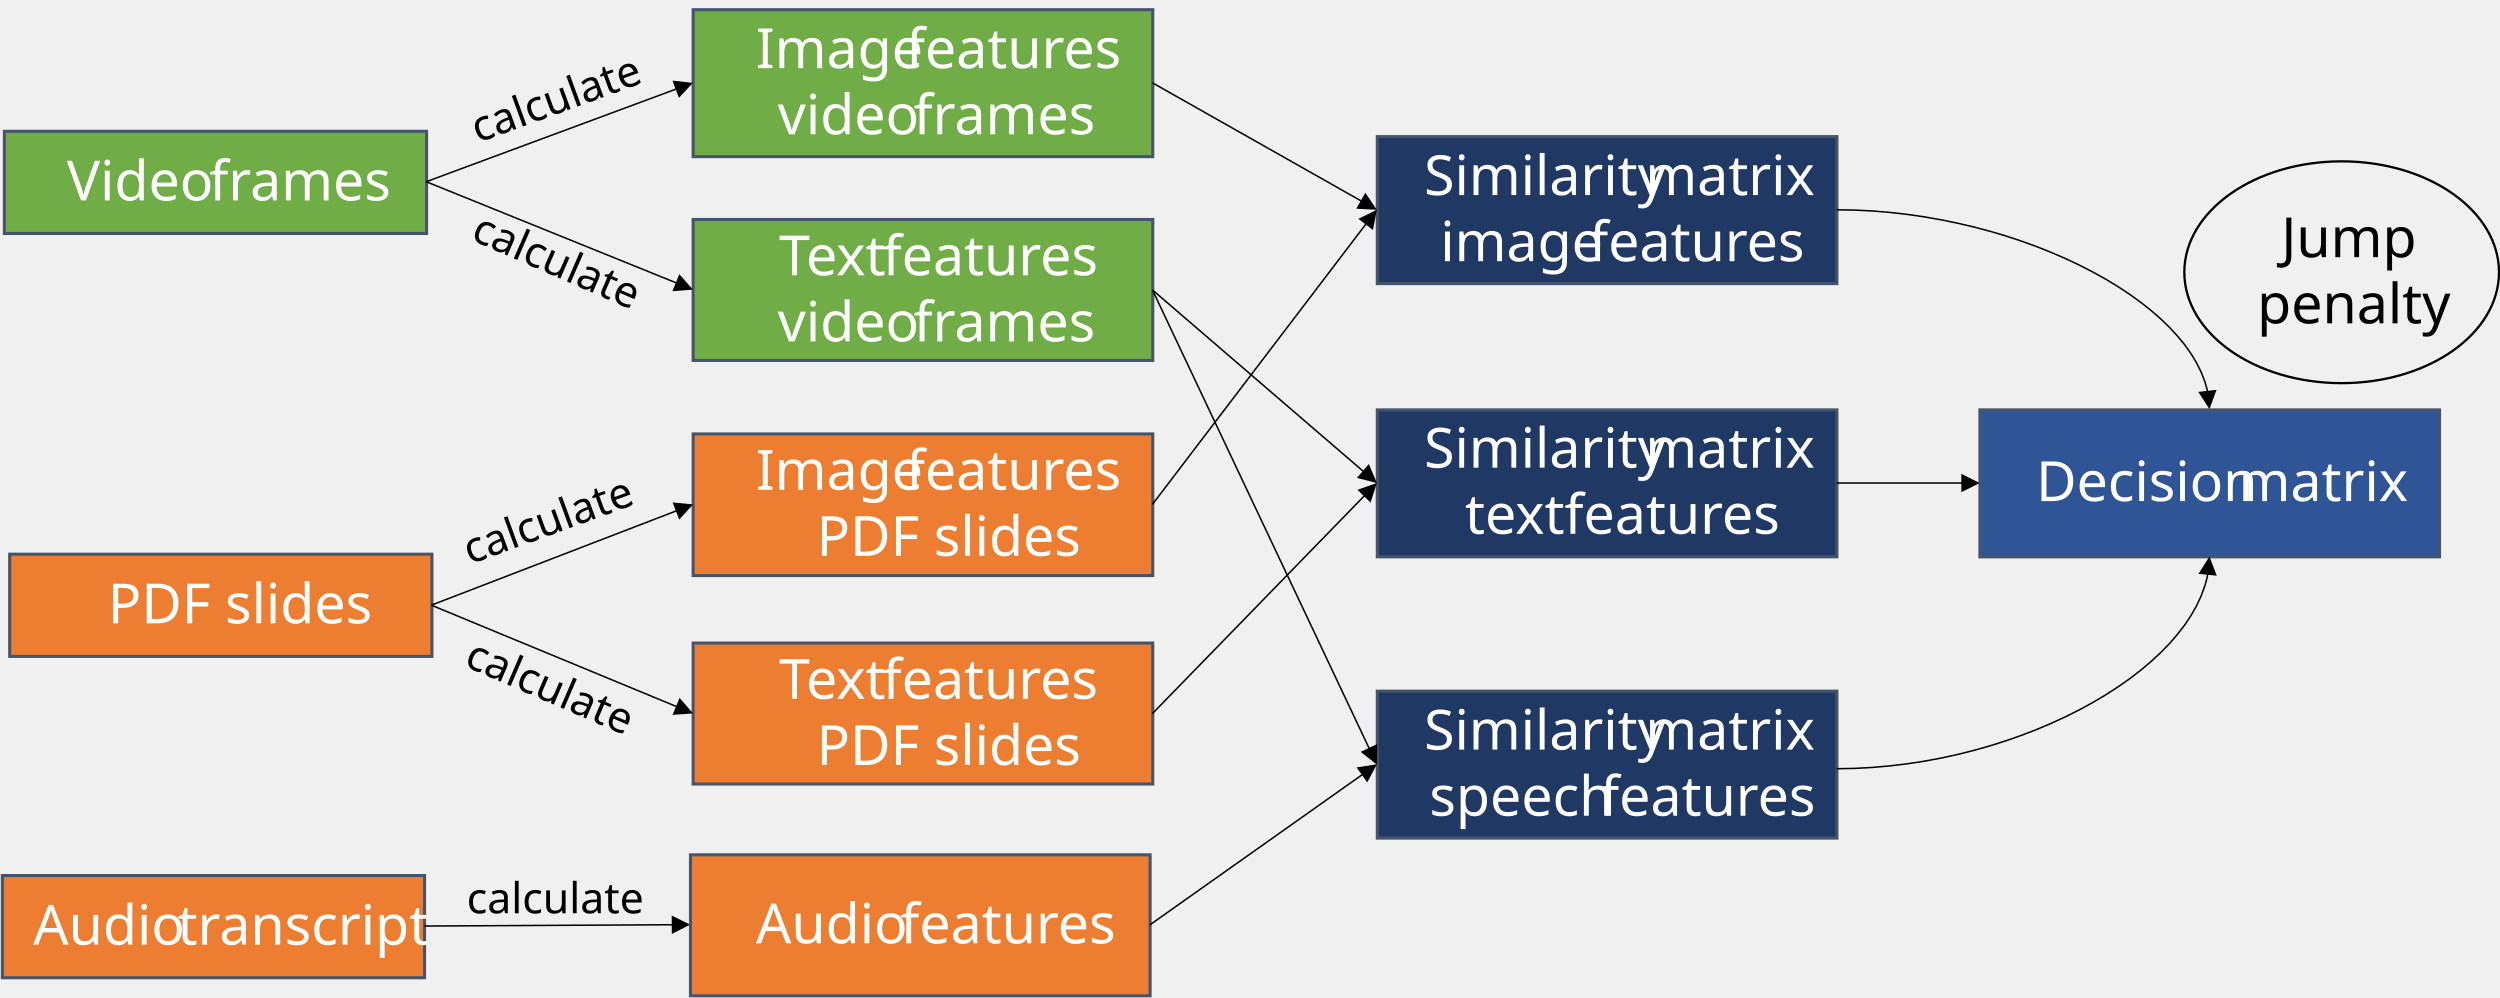
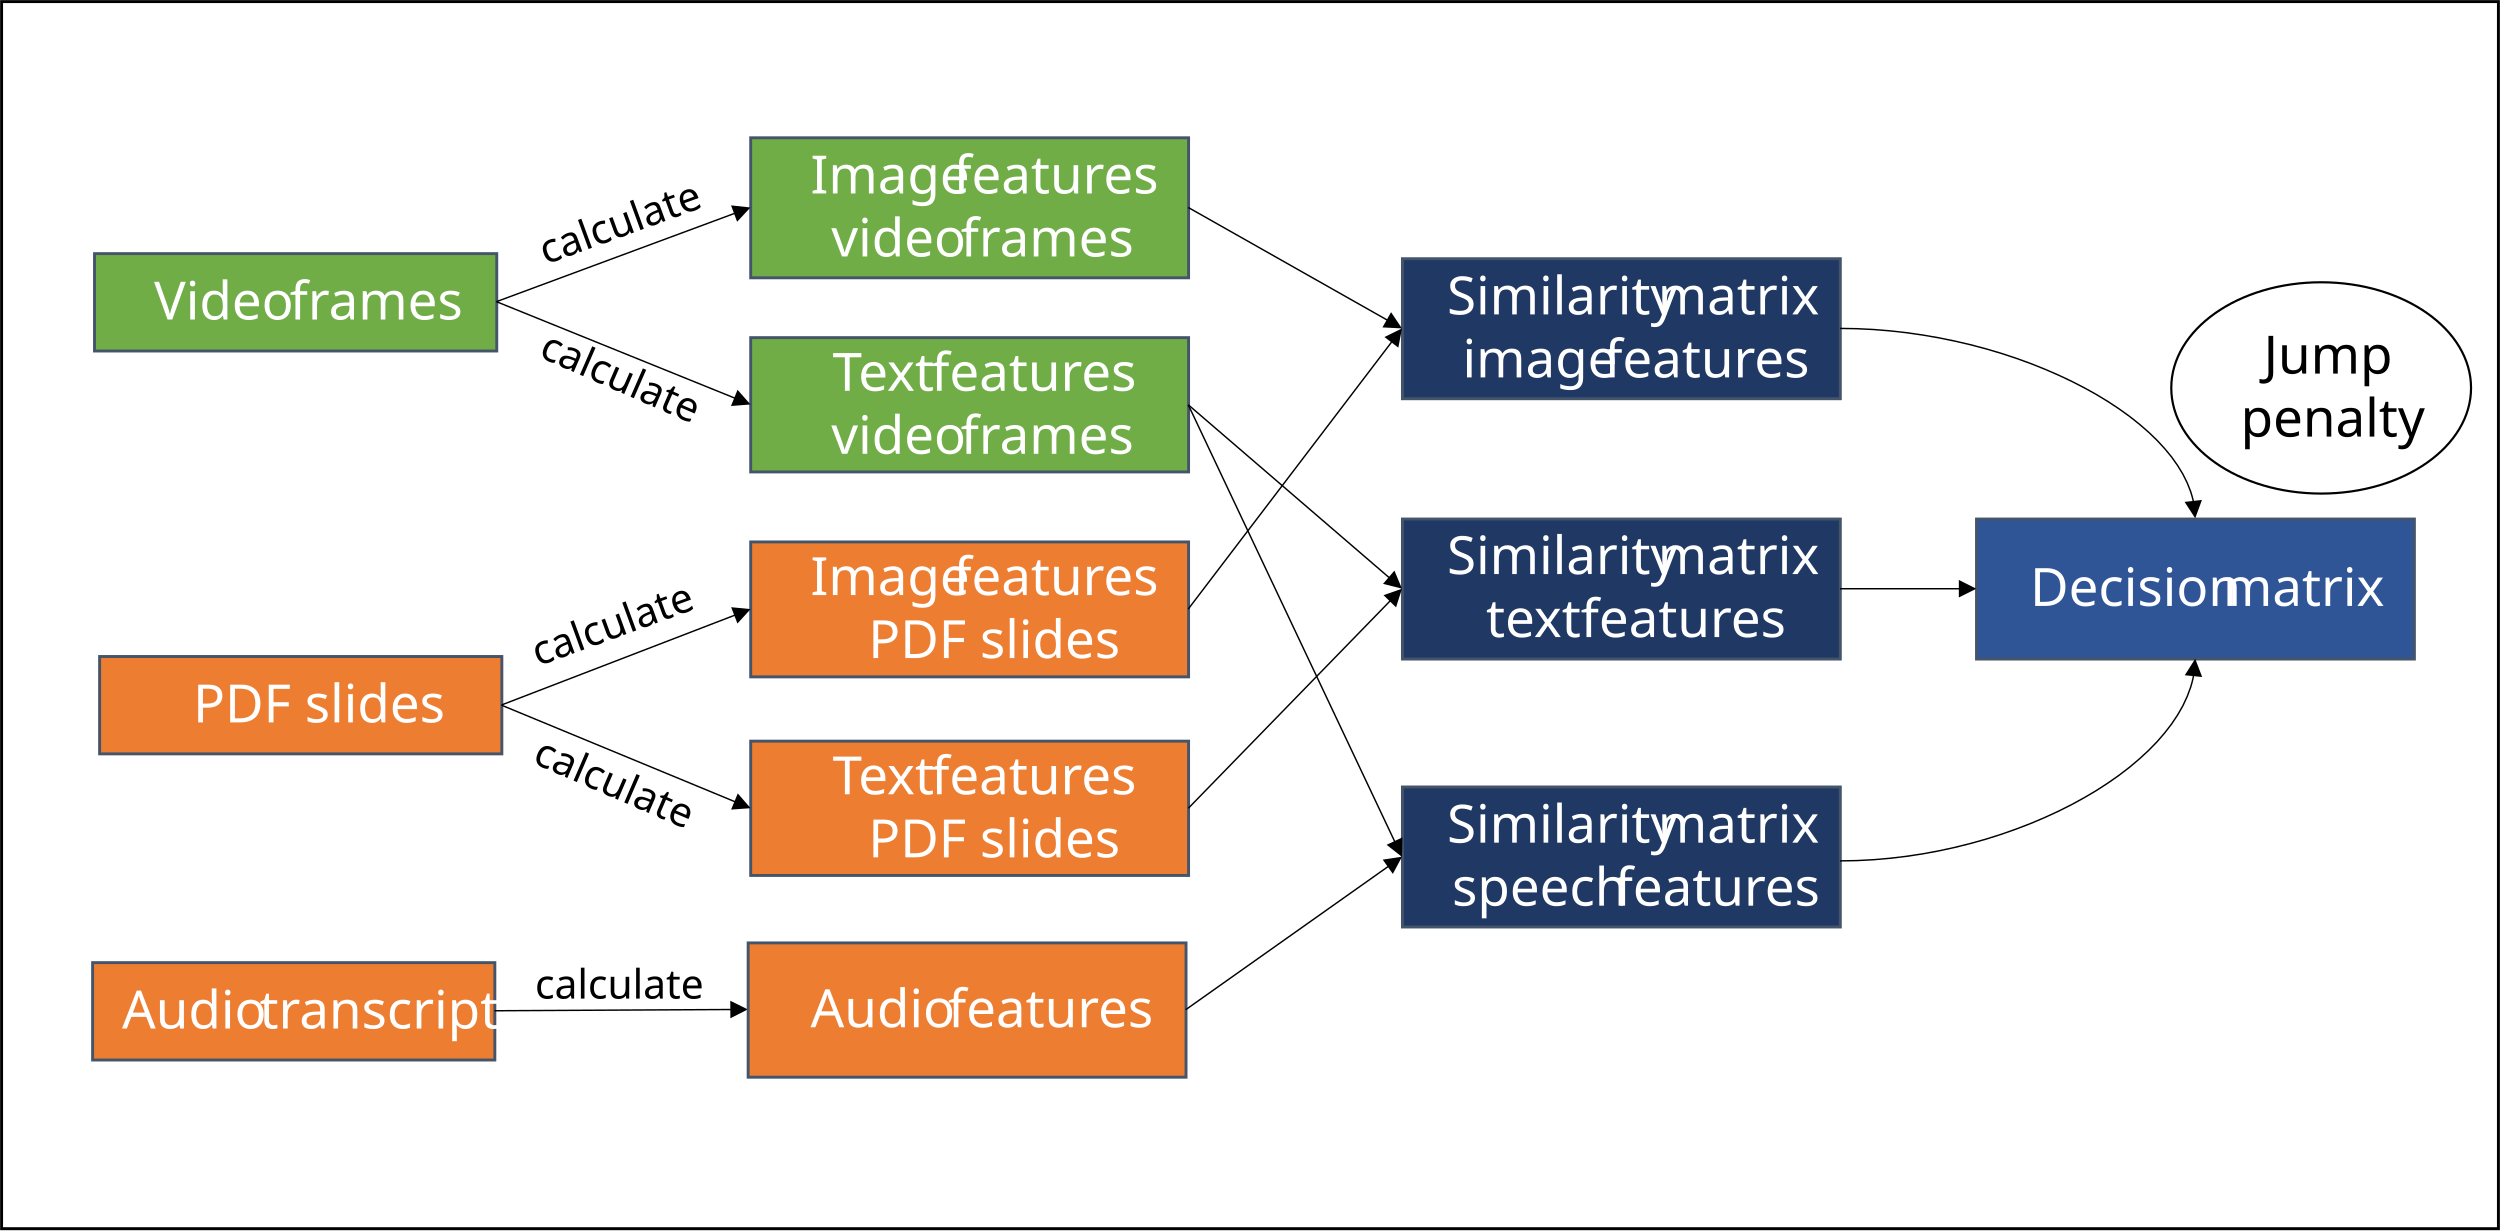
- <svg xmlns="http://www.w3.org/2000/svg" width="3742" height="1493" overflow="hidden">
+ <svg xmlns="http://www.w3.org/2000/svg" width="3928" height="1933" overflow="hidden">
  <defs>
    <clipPath id="clip0">
-       <rect x="307" y="405" width="3742" height="1493" />
+       <rect x="165" y="203" width="3928" height="1933" />
    </clipPath>
  </defs>
-   <g clip-path="url(#clip0)" transform="translate(-307 -405)">
+   <g clip-path="url(#clip0)" transform="translate(-165 -203)">
+     <rect x="167.5" y="205.5" width="3923" height="1928" stroke="#000000" stroke-width="4.583" stroke-miterlimit="8" fill="#FFFFFF" />
    <rect x="1344.5" y="419.5" width="688" height="220" stroke="#44546A" stroke-width="4.583" stroke-miterlimit="8" fill="#70AD47" />
    <text fill="#FFFFFF" font-family="Calibri,Calibri_MSFontService,sans-serif" font-weight="400" font-size="83" transform="matrix(1 0 0 1 1438.42 507)">Image <tspan font-size="83" x="224.469" y="0">features</tspan>
      <tspan font-size="83" x="32.656" y="99">video</tspan>
      <tspan font-size="83" x="236.042" y="99">frames</tspan>
    </text>
    <rect x="1344.5" y="733.5" width="688" height="211" stroke="#44546A" stroke-width="4.583" stroke-miterlimit="8" fill="#70AD47" />
    <text fill="#FFFFFF" font-family="Calibri,Calibri_MSFontService,sans-serif" font-weight="400" font-size="83" transform="matrix(1 0 0 1 1473.17 817)">Text <tspan font-size="83" x="154.963" y="0">features</tspan>
      <tspan font-size="83" x="-2.108" y="99">video</tspan>
      <tspan font-size="83" x="201.277" y="99">frames</tspan>
    </text>
    <rect x="310.5" y="1715.5" width="632" height="153" stroke="#44546A" stroke-width="4.583" stroke-miterlimit="8" fill="#ED7D31" />
    <text fill="#FFFFFF" font-family="Calibri,Calibri_MSFontService,sans-serif" font-weight="400" font-size="83" transform="matrix(1 0 0 1 356.703 1819)">Audio <tspan font-size="83" x="215.99" y="0">transcript</tspan>
    </text>
    <rect x="321.5" y="1234.5" width="632" height="153" stroke="#44546A" stroke-width="4.583" stroke-miterlimit="8" fill="#ED7D31" />
    <text fill="#FFFFFF" font-family="Calibri,Calibri_MSFontService,sans-serif" font-weight="400" font-size="83" transform="matrix(1 0 0 1 468.403 1338)">PDF slides</text>
    <rect x="313.5" y="601.5" width="632" height="153" stroke="#44546A" stroke-width="4.583" stroke-miterlimit="8" fill="#70AD47" />
    <text fill="#FFFFFF" font-family="Calibri,Calibri_MSFontService,sans-serif" font-weight="400" font-size="83" transform="matrix(1 0 0 1 407.047 705)">Video <tspan font-size="83" x="213.125" y="0">frames</tspan>
    </text>
    <path d="M0.006-1.146 375.077 0.831 375.065 3.123-0.006 1.146ZM370.561-11.797 397.988 2.098 370.416 15.703Z" transform="matrix(1 0 0 -1 942 1791.1)" />
    <path d="M0.398-1.074 378.056 138.913 377.26 141.061-0.398 1.074ZM378.14 125.501 399.147 147.952 368.582 151.287Z" transform="matrix(1 0 0 -1 945 676.952)" />
    <path d="M945.43 675.938 1323.33 828.838 1322.47 830.962 944.57 678.062ZM1323.81 815.435 1344.15 838.495 1313.5 840.927Z" />
    <text font-family="Calibri,Calibri_MSFontService,sans-serif" font-weight="400" font-size="64" transform="matrix(0.93936 -0.342932 0.342932 0.93936 1022.09 619)">calculate</text>
    <rect x="1344.5" y="1054.5" width="688" height="212" stroke="#44546A" stroke-width="4.583" stroke-miterlimit="8" fill="#ED7D31" />
    <text fill="#FFFFFF" font-family="Calibri,Calibri_MSFontService,sans-serif" font-weight="400" font-size="83" transform="matrix(1 0 0 1 1438.42 1138)">Image <tspan font-size="83" x="224.469" y="0">features</tspan>
      <tspan font-size="83" x="90.819" y="99">PDF slides</tspan>
    </text>
    <rect x="1344.5" y="1367.5" width="688" height="211" stroke="#44546A" stroke-width="4.583" stroke-miterlimit="8" fill="#ED7D31" />
    <text fill="#FFFFFF" font-family="Calibri,Calibri_MSFontService,sans-serif" font-weight="400" font-size="83" transform="matrix(1 0 0 1 1473.17 1451)">Text <tspan font-size="83" x="154.963" y="0">features</tspan>
      <tspan font-size="83" x="56.054" y="99">PDF slides</tspan>
    </text>
    <rect x="1340.5" y="1684.5" width="688" height="211" stroke="#44546A" stroke-width="4.583" stroke-miterlimit="8" fill="#ED7D31" />
    <text fill="#FFFFFF" font-family="Calibri,Calibri_MSFontService,sans-serif" font-weight="400" font-size="83" transform="matrix(1 0 0 1 1438.52 1817)">Audio <tspan font-size="83" x="215.99" y="0">features</tspan>
    </text>
    <path d="M0.412-1.069 370.395 141.349 369.572 143.487-0.412 1.069ZM370.645 127.939 391.37 150.651 360.766 153.604Z" transform="matrix(1 0 0 -1 953 1310.65)" />
    <path d="M953.438 1309.94 1323.63 1463.02 1322.75 1465.14 952.562 1312.06ZM1324.21 1449.62 1344.37 1472.84 1313.7 1475.03Z" />
    <text font-family="Calibri,Calibri_MSFontService,sans-serif" font-weight="400" font-size="64" transform="matrix(0.93936 -0.342932 0.342932 0.93936 1010.18 1250)">calculate</text>
    <text font-family="Calibri,Calibri_MSFontService,sans-serif" font-weight="400" font-size="64" transform="matrix(1 0 0 1 1005.63 1772)">calculate</text>
    <text font-family="Calibri,Calibri_MSFontService,sans-serif" font-weight="400" font-size="64" transform="matrix(0.916897 0.399124 -0.399124 0.916897 1010.03 763)">calculate</text>
    <text font-family="Calibri,Calibri_MSFontService,sans-serif" font-weight="400" font-size="64" transform="matrix(0.918326 0.395824 -0.395824 0.918326 999.975 1401)">calculate</text>
    <rect x="2368.5" y="609.5" width="688" height="220" stroke="#44546A" stroke-width="4.583" stroke-miterlimit="8" fill="#203864" />
    <text fill="#FFFFFF" font-family="Calibri,Calibri_MSFontService,sans-serif" font-weight="400" font-size="83" transform="matrix(1 0 0 1 2438.6 697)">Similarity<tspan font-size="83" x="331.146" y="0">matrix</tspan>
      <tspan font-size="83" x="24.269" y="99">image</tspan>
      <tspan font-size="83" x="247.019" y="99">features</tspan>
    </text>
    <rect x="2368.5" y="1018.5" width="688" height="220" stroke="#44546A" stroke-width="4.583" stroke-miterlimit="8" fill="#203864" />
    <text fill="#FFFFFF" font-family="Calibri,Calibri_MSFontService,sans-serif" font-weight="400" font-size="83" transform="matrix(1 0 0 1 2438.6 1105)">Similarity<tspan font-size="83" x="331.146" y="0">matrix</tspan>
      <tspan font-size="83" x="61.233" y="99">text</tspan>
      <tspan font-size="83" x="210.031" y="99">features</tspan>
    </text>
    <rect x="2368.5" y="1439.5" width="688" height="220" stroke="#44546A" stroke-width="4.583" stroke-miterlimit="8" fill="#203864" />
    <text fill="#FFFFFF" font-family="Calibri,Calibri_MSFontService,sans-serif" font-weight="400" font-size="83" transform="matrix(1 0 0 1 2438.6 1527)">Similarity<tspan font-size="83" x="331.146" y="0">matrix</tspan>
      <tspan font-size="83" x="7.883" y="99">speech</tspan>
      <tspan font-size="83" x="263.404" y="99">features</tspan>
    </text>
    <path d="M2032.56 528.003 2348.41 706.722 2347.28 708.717 2031.44 529.997ZM2350.63 693.496 2367.79 719.006 2337.08 717.43Z" />
    <path d="M0.912-0.694 322.818 421.978 320.995 423.366-0.912 0.694ZM330.068 410.694 335.791 440.903 308.19 427.356Z" transform="matrix(1 0 0 -1 2032 1159.9)" />
    <path d="M2032.75 838.132 2351.17 1112.08 2349.67 1113.82 2031.25 839.869ZM2355.91 1099.54 2367.79 1127.89 2337.98 1120.38Z" />
    <path d="M0.821-0.799 320.629 327.831 318.987 329.429-0.821 0.799ZM326.466 315.756 335.791 345.054 306.758 334.935Z" transform="matrix(1 0 0 -1 2032 1473.05)" />
    <path d="M0.662-0.936 321.876 226.241 320.553 228.112-0.662 0.936ZM325.412 213.304 339.925 240.409 309.533 235.756Z" transform="matrix(1 0 0 -1 2028 1789.41)" />
    <path d="M2033.04 838.51 2359.03 1528.16 2356.96 1529.14 2030.96 839.49ZM2368.47 1518.63 2367.79 1549.37 2343.61 1530.38Z" />
    <rect x="3270.5" y="1018.5" width="688" height="220" stroke="#44546A" stroke-width="4.583" stroke-miterlimit="8" fill="#2F5597" />
    <text fill="#FFFFFF" font-family="Calibri,Calibri_MSFontService,sans-serif" font-weight="400" font-size="83" transform="matrix(1 0 0 1 3354.64 1155)">Decision<tspan font-size="83" x="303.073" y="0">matrix</tspan>
    </text>
    <path d="M3056.02 717.854 3082.16 718.292 3108.32 719.544 3134.36 721.672 3160.27 724.551 3185.93 728.243 3211.34 732.624 3236.43 737.756 3261.21 743.513 3285.56 749.959 3309.47 757.031 3332.81 764.73 3355.66 772.991 3377.81 781.817 3399.35 791.143 3420.19 800.972 3440.23 811.239 3459.51 821.947 3477.86 833.094 3495.34 844.619 3511.82 856.46 3527.23 868.681 3541.65 881.217 3554.94 894.01 3566.99 907.059 3577.91 920.304 3587.46 933.808 3595.75 947.446 3602.61 961.222 3608.08 975.122 3610.23 982.126 3612.07 989.224 3612.71 994.462 3610.43 994.741 3609.8 989.577 3609.83 989.725 3608.02 982.725 3608.03 982.773 3605.9 975.836 3605.93 975.92 3600.5 962.107 3600.54 962.198 3593.72 948.511 3593.77 948.596 3585.52 935.033 3585.56 935.099 3576.06 921.662 3576.12 921.729 3565.24 908.542 3565.28 908.59 3553.28 895.59 3553.33 895.638 3540.08 882.888 3540.12 882.927 3525.75 870.427 3525.79 870.461 3510.41 858.273 3510.46 858.306 3494.02 846.493 3494.06 846.519 3476.62 835.019 3476.66 835.042 3458.34 823.917 3458.38 823.939 3439.13 813.252 3439.16 813.27 3419.17 803.02 3419.2 803.037 3398.39 793.224 3398.42 793.239 3376.92 783.927 3376.95 783.94 3354.83 775.127 3354.86 775.14 3332.05 766.89 3332.08 766.901 3308.77 759.213 3308.8 759.224 3284.93 752.161 3284.96 752.17 3260.64 745.733 3260.68 745.741 3235.93 739.991 3235.96 739.998 3210.9 734.873 3210.93 734.879 3185.56 730.504 3185.59 730.509 3159.96 726.822 3160 726.826 3134.12 723.951 3134.16 723.955 3108.16 721.83 3108.2 721.832 3082.07 720.582 3082.11 720.583 3055.98 720.146ZM3624.72 988.513 3614.12 1017.38 3597.39 991.58Z" />
    <path d="M0.019-1.146 26.165-0.708 52.33 0.669 78.367 2.922 104.278 5.989 129.94 9.87 155.351 14.564 180.448 20.009 205.231 26.205 229.578 33.027 253.488 40.6 276.833 48.799 299.679 57.562 321.838 66.952 343.371 76.842 364.219 87.297 384.254 98.254 403.541 109.651 421.89 121.549 439.365 133.763 455.844 146.42 471.259 159.453 485.674 172.74 498.969 186.349 511.012 200.274 521.931 214.393 531.475 228.71 539.768 243.223 546.621 257.933 552.089 272.704 554.233 280.143 556.066 287.665 556.973 294.676 554.7 294.97 553.801 288.022 553.824 288.146 552.012 280.709 552.024 280.755 549.899 273.38 549.925 273.46 544.488 258.773 544.524 258.859 537.711 244.234 537.755 244.318 529.505 229.881 529.547 229.948 520.047 215.698 520.094 215.763 509.219 201.701 509.258 201.75 497.258 187.875 497.305 187.926 484.055 174.363 484.098 174.405 469.723 161.155 469.76 161.187 454.385 148.187 454.427 148.221 437.99 135.596 438.031 135.627 420.594 123.439 420.627 123.461 402.314 111.586 402.355 111.611 383.105 100.236 383.138 100.255 363.138 89.318 363.174 89.337 342.361 78.899 342.397 78.916 320.897 69.041 320.928 69.055 298.803 59.68 298.84 59.695 276.027 50.945 276.058 50.956 252.745 42.769 252.779 42.78 228.904 35.217 228.941 35.228 204.628 28.416 204.66 28.424 179.91 22.237 179.945 22.245 154.882 16.807 154.917 16.814 129.542 12.127 129.579 12.133 103.954 8.258 103.99 8.263 78.115 5.2 78.151 5.204 52.151 2.954 52.19 2.957 26.065 1.582 26.106 1.583-0.019 1.146ZM569.06 288.889 558.125 317.625 541.698 291.636Z" transform="matrix(1 0 0 -1 3056 1555.61)" />
    <path d="M3056 1126.85 3247.3 1126.85 3247.3 1129.15 3056 1129.15ZM3242.71 1114.25 3270.21 1128 3242.71 1141.75Z" />
    <path d="M3576.5 812.5C3576.5 720.821 3681.94 646.5 3812 646.5 3942.06 646.5 4047.5 720.821 4047.5 812.5 4047.5 904.179 3942.06 978.5 3812 978.5 3681.94 978.5 3576.5 904.179 3576.5 812.5Z" stroke="#000000" stroke-width="3.438" stroke-linejoin="round" stroke-miterlimit="10" fill="none" fill-rule="evenodd" />
    <text font-family="Calibri,Calibri_MSFontService,sans-serif" font-weight="400" font-size="83" transform="matrix(1 0 0 1 3721.55 790)">Jump <tspan font-size="83" x="-36.094" y="99">penalty</tspan>
    </text>
  </g>
</svg>
